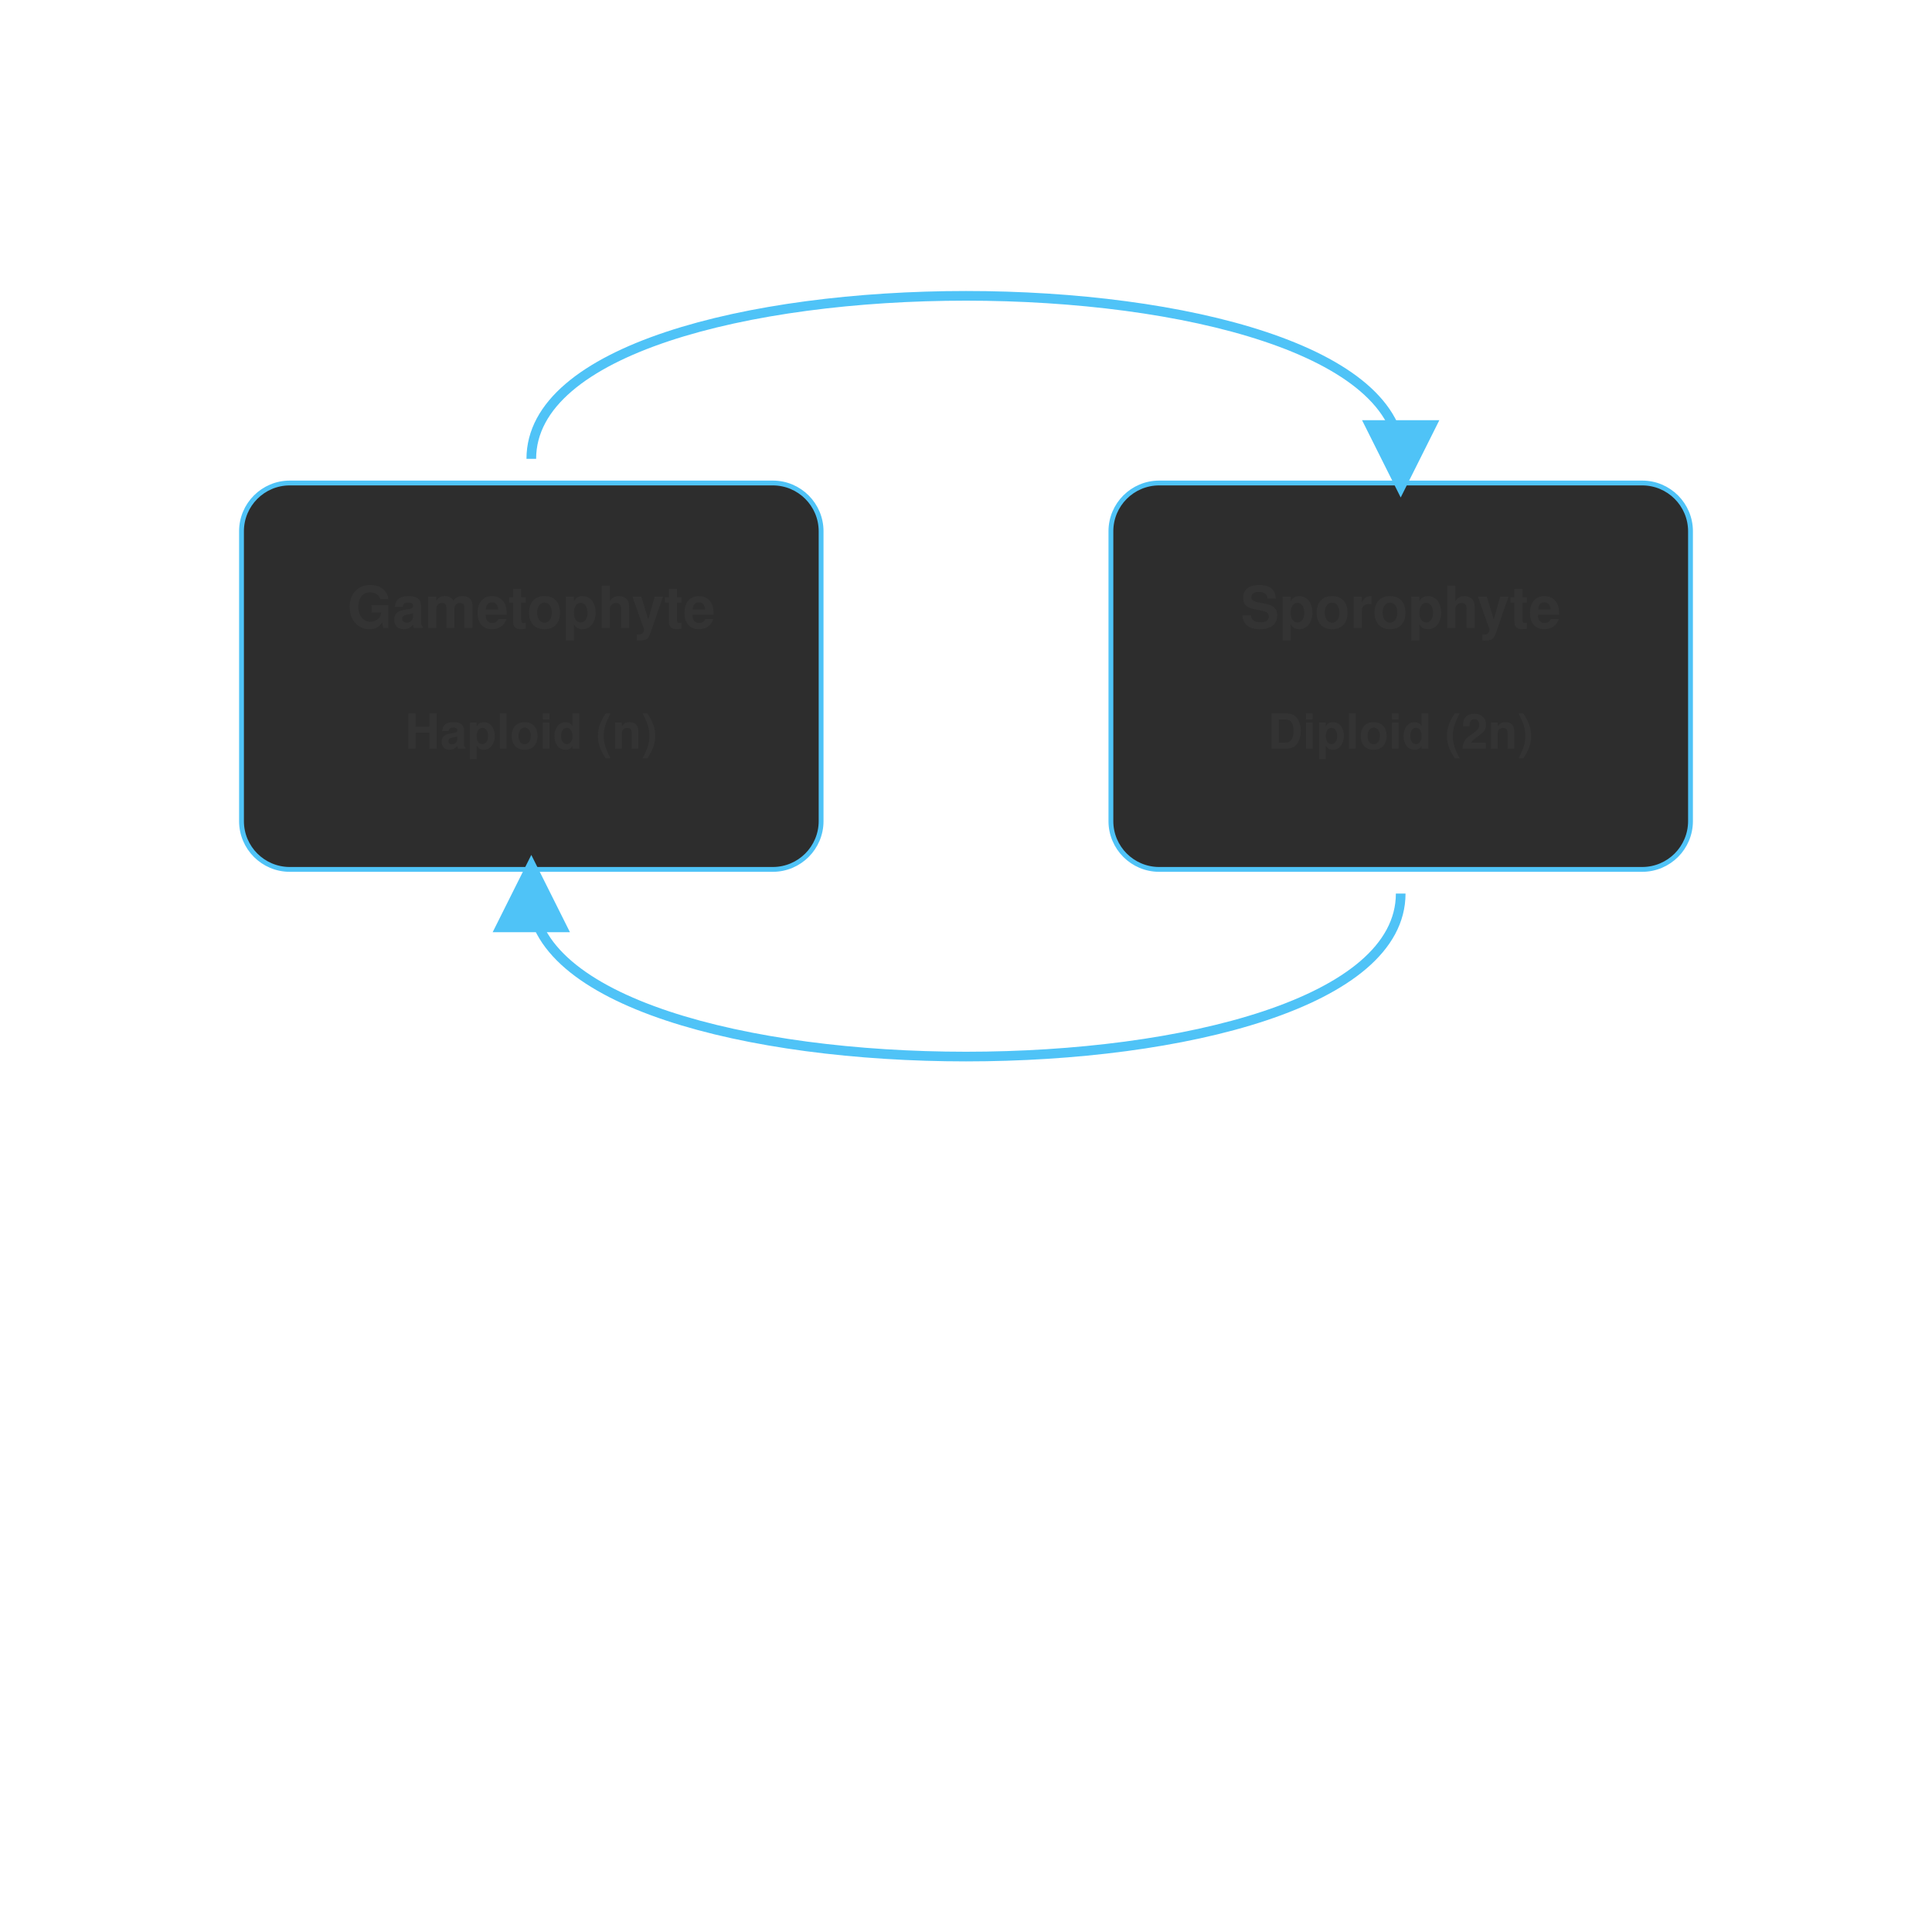
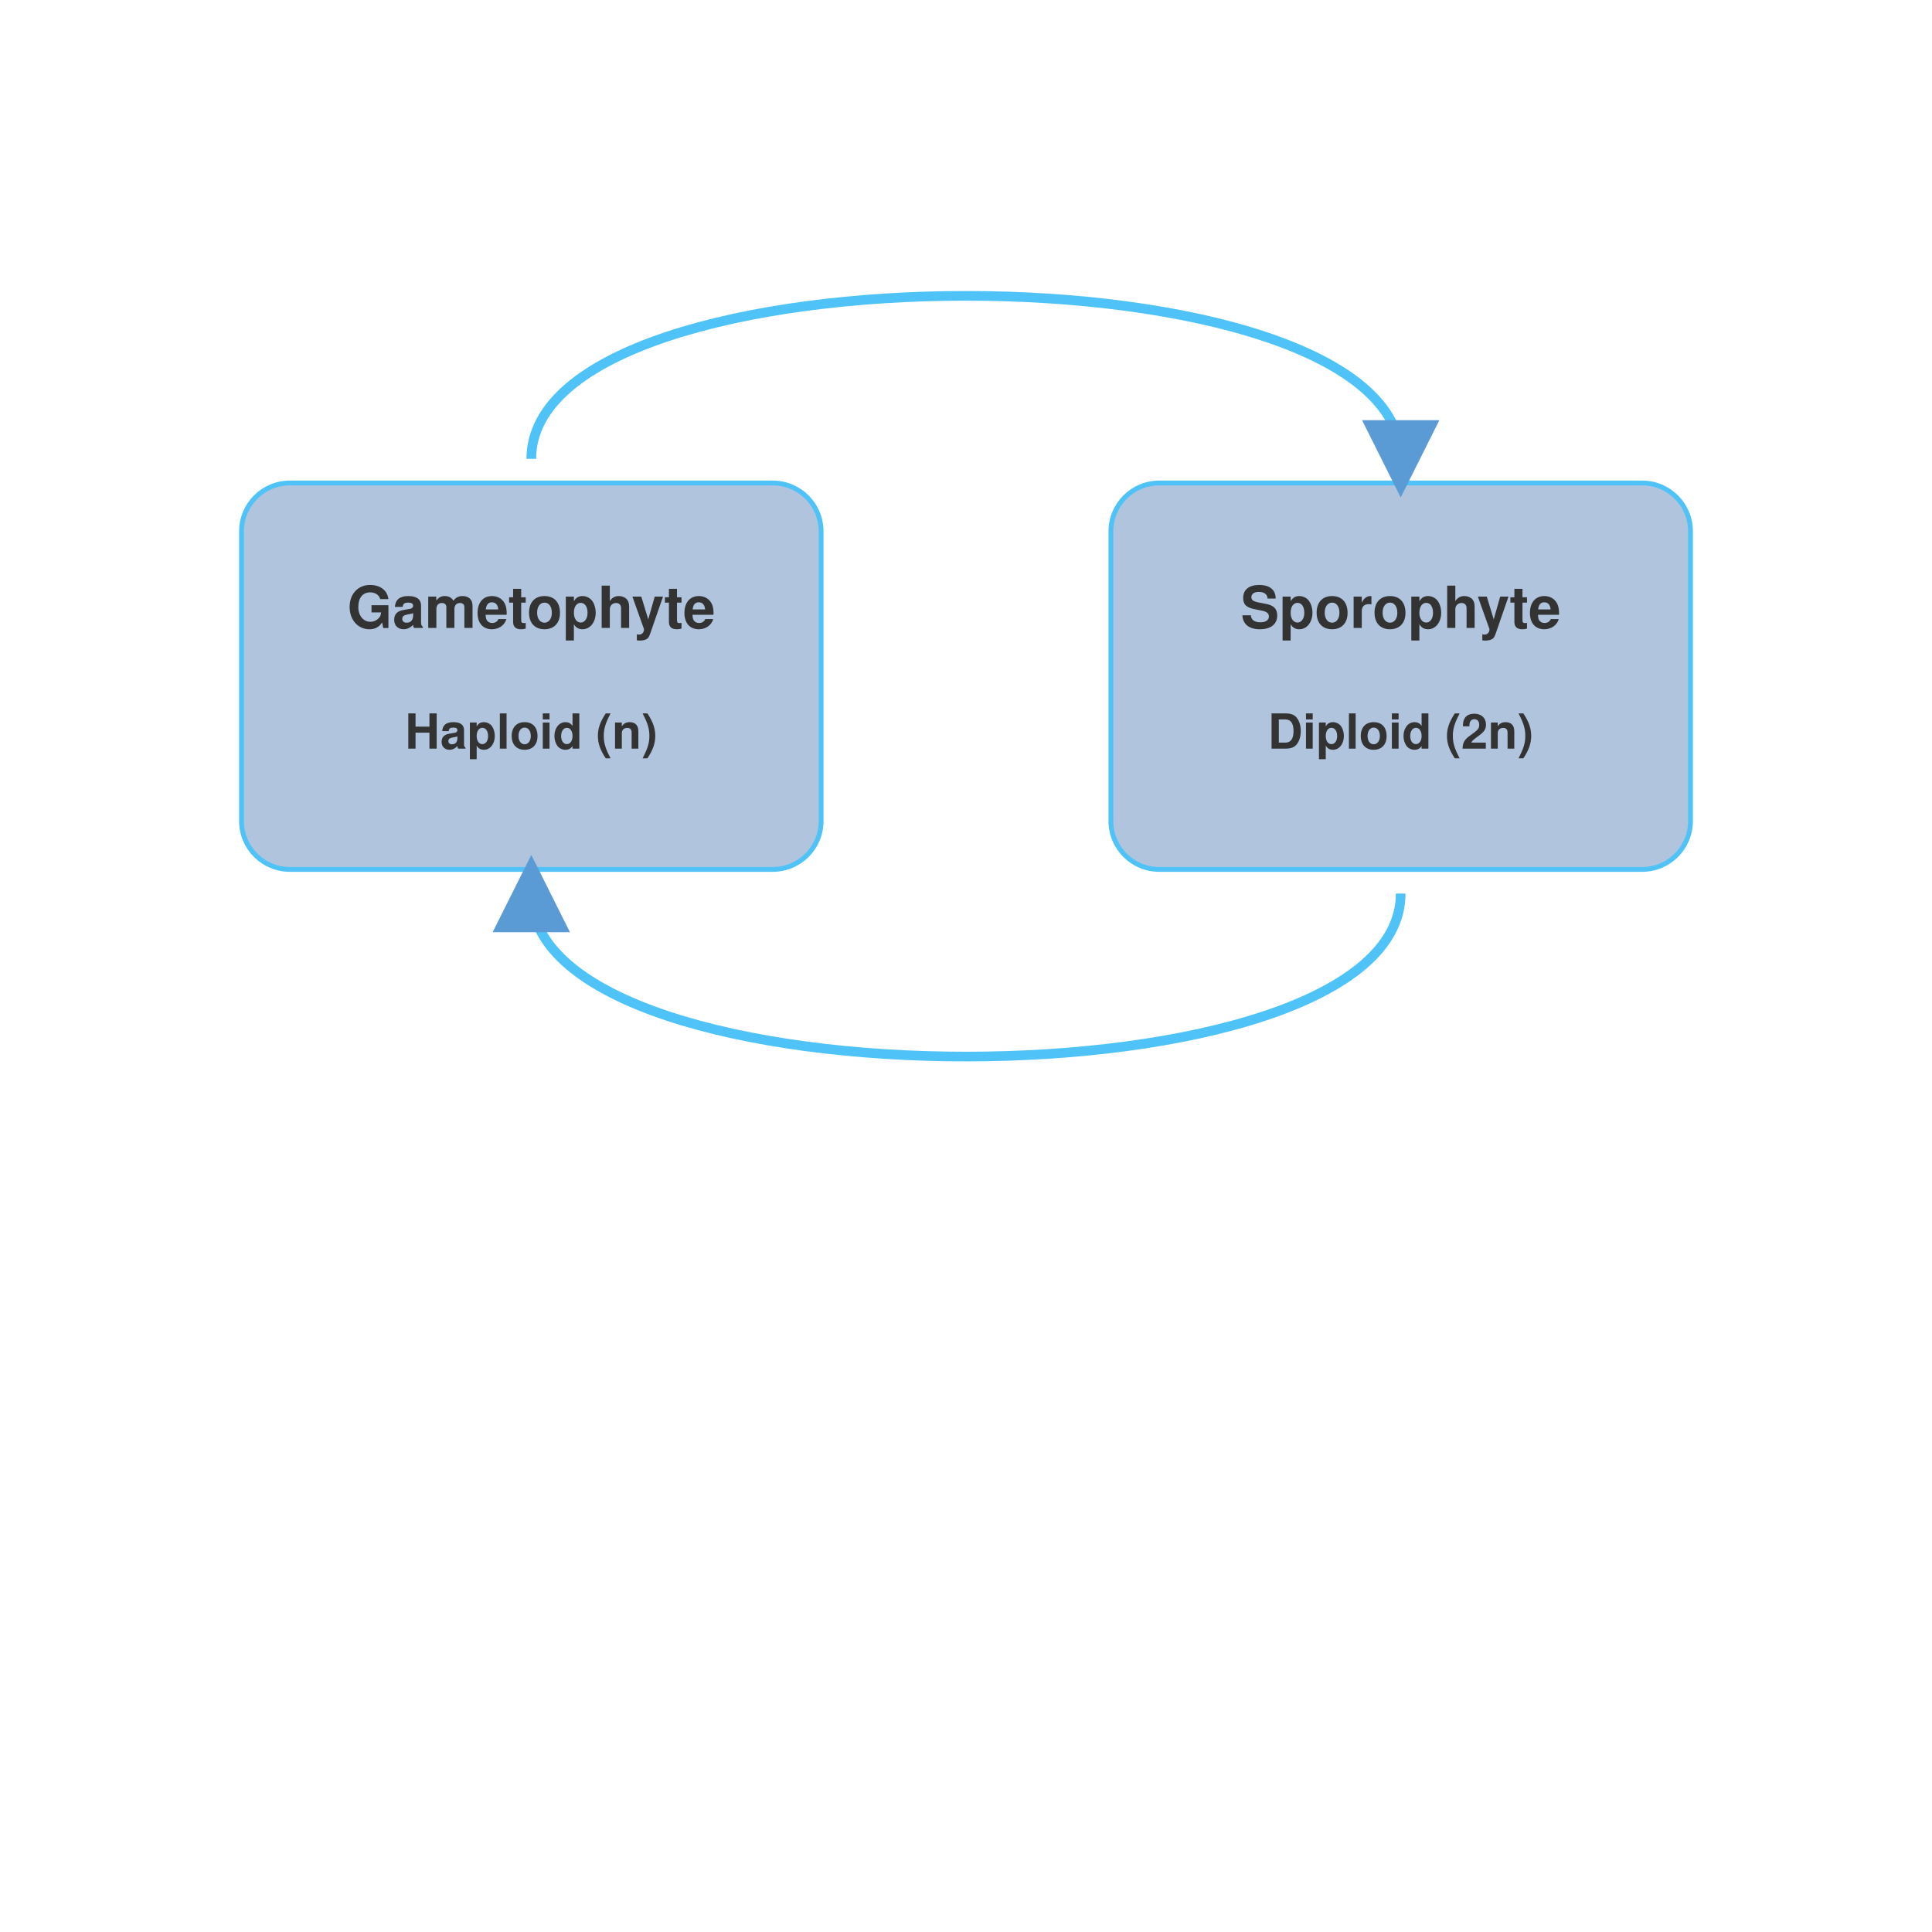
<svg xmlns="http://www.w3.org/2000/svg" width="400" height="400">
  <defs>
    <marker id="arrow" viewBox="0 0 10 10" refX="5" refY="5" markerWidth="8" markerHeight="8" orient="auto-start-reverse">
-       <path d="M 0 0 L 10 5 L 0 10 z" fill="#4FC3F7" />
+       <path d="M 0 0 L 10 5 L 0 10 z" fill="#5a9bd5" />
    </marker>
  </defs>
-   <rect x="50" y="100" width="120" height="80" rx="10" ry="10" fill="#2D2D2D" stroke="#4FC3F7" stroke-width="1" />
+   <rect x="50" y="100" width="120" height="80" rx="10" ry="10" fill="#b0c4de" stroke="#4FC3F7" stroke-width="1" />
  <text x="110" y="130" fill="#333333" font-family="Helvetica" font-size="12" font-weight="bold" text-anchor="middle">Gametophyte</text>
  <text x="110" y="155" fill="#333333" font-family="Helvetica" font-size="10" font-weight="bold" text-anchor="middle">Haploid (n)</text>
-   <rect x="230" y="100" width="120" height="80" rx="10" ry="10" fill="#2D2D2D" stroke="#4FC3F7" stroke-width="1" />
+   <rect x="230" y="100" width="120" height="80" rx="10" ry="10" fill="#b0c4de" stroke="#4FC3F7" stroke-width="1" />
  <text x="290" y="130" fill="#333333" font-family="Helvetica" font-size="12" font-weight="bold" text-anchor="middle">Sporophyte</text>
  <text x="290" y="155" fill="#333333" font-family="Helvetica" font-size="10" font-weight="bold" text-anchor="middle">Diploid (2n)</text>
  <path d="M 110 95 C 110 50, 290 50, 290 95" stroke="#4FC3F7" stroke-width="2" fill="transparent" marker-end="url(#arrow)" />
  <path d="M 290 185 C 290 230, 110 230, 110 185" stroke="#4FC3F7" stroke-width="2" fill="transparent" marker-end="url(#arrow)" />
</svg>
